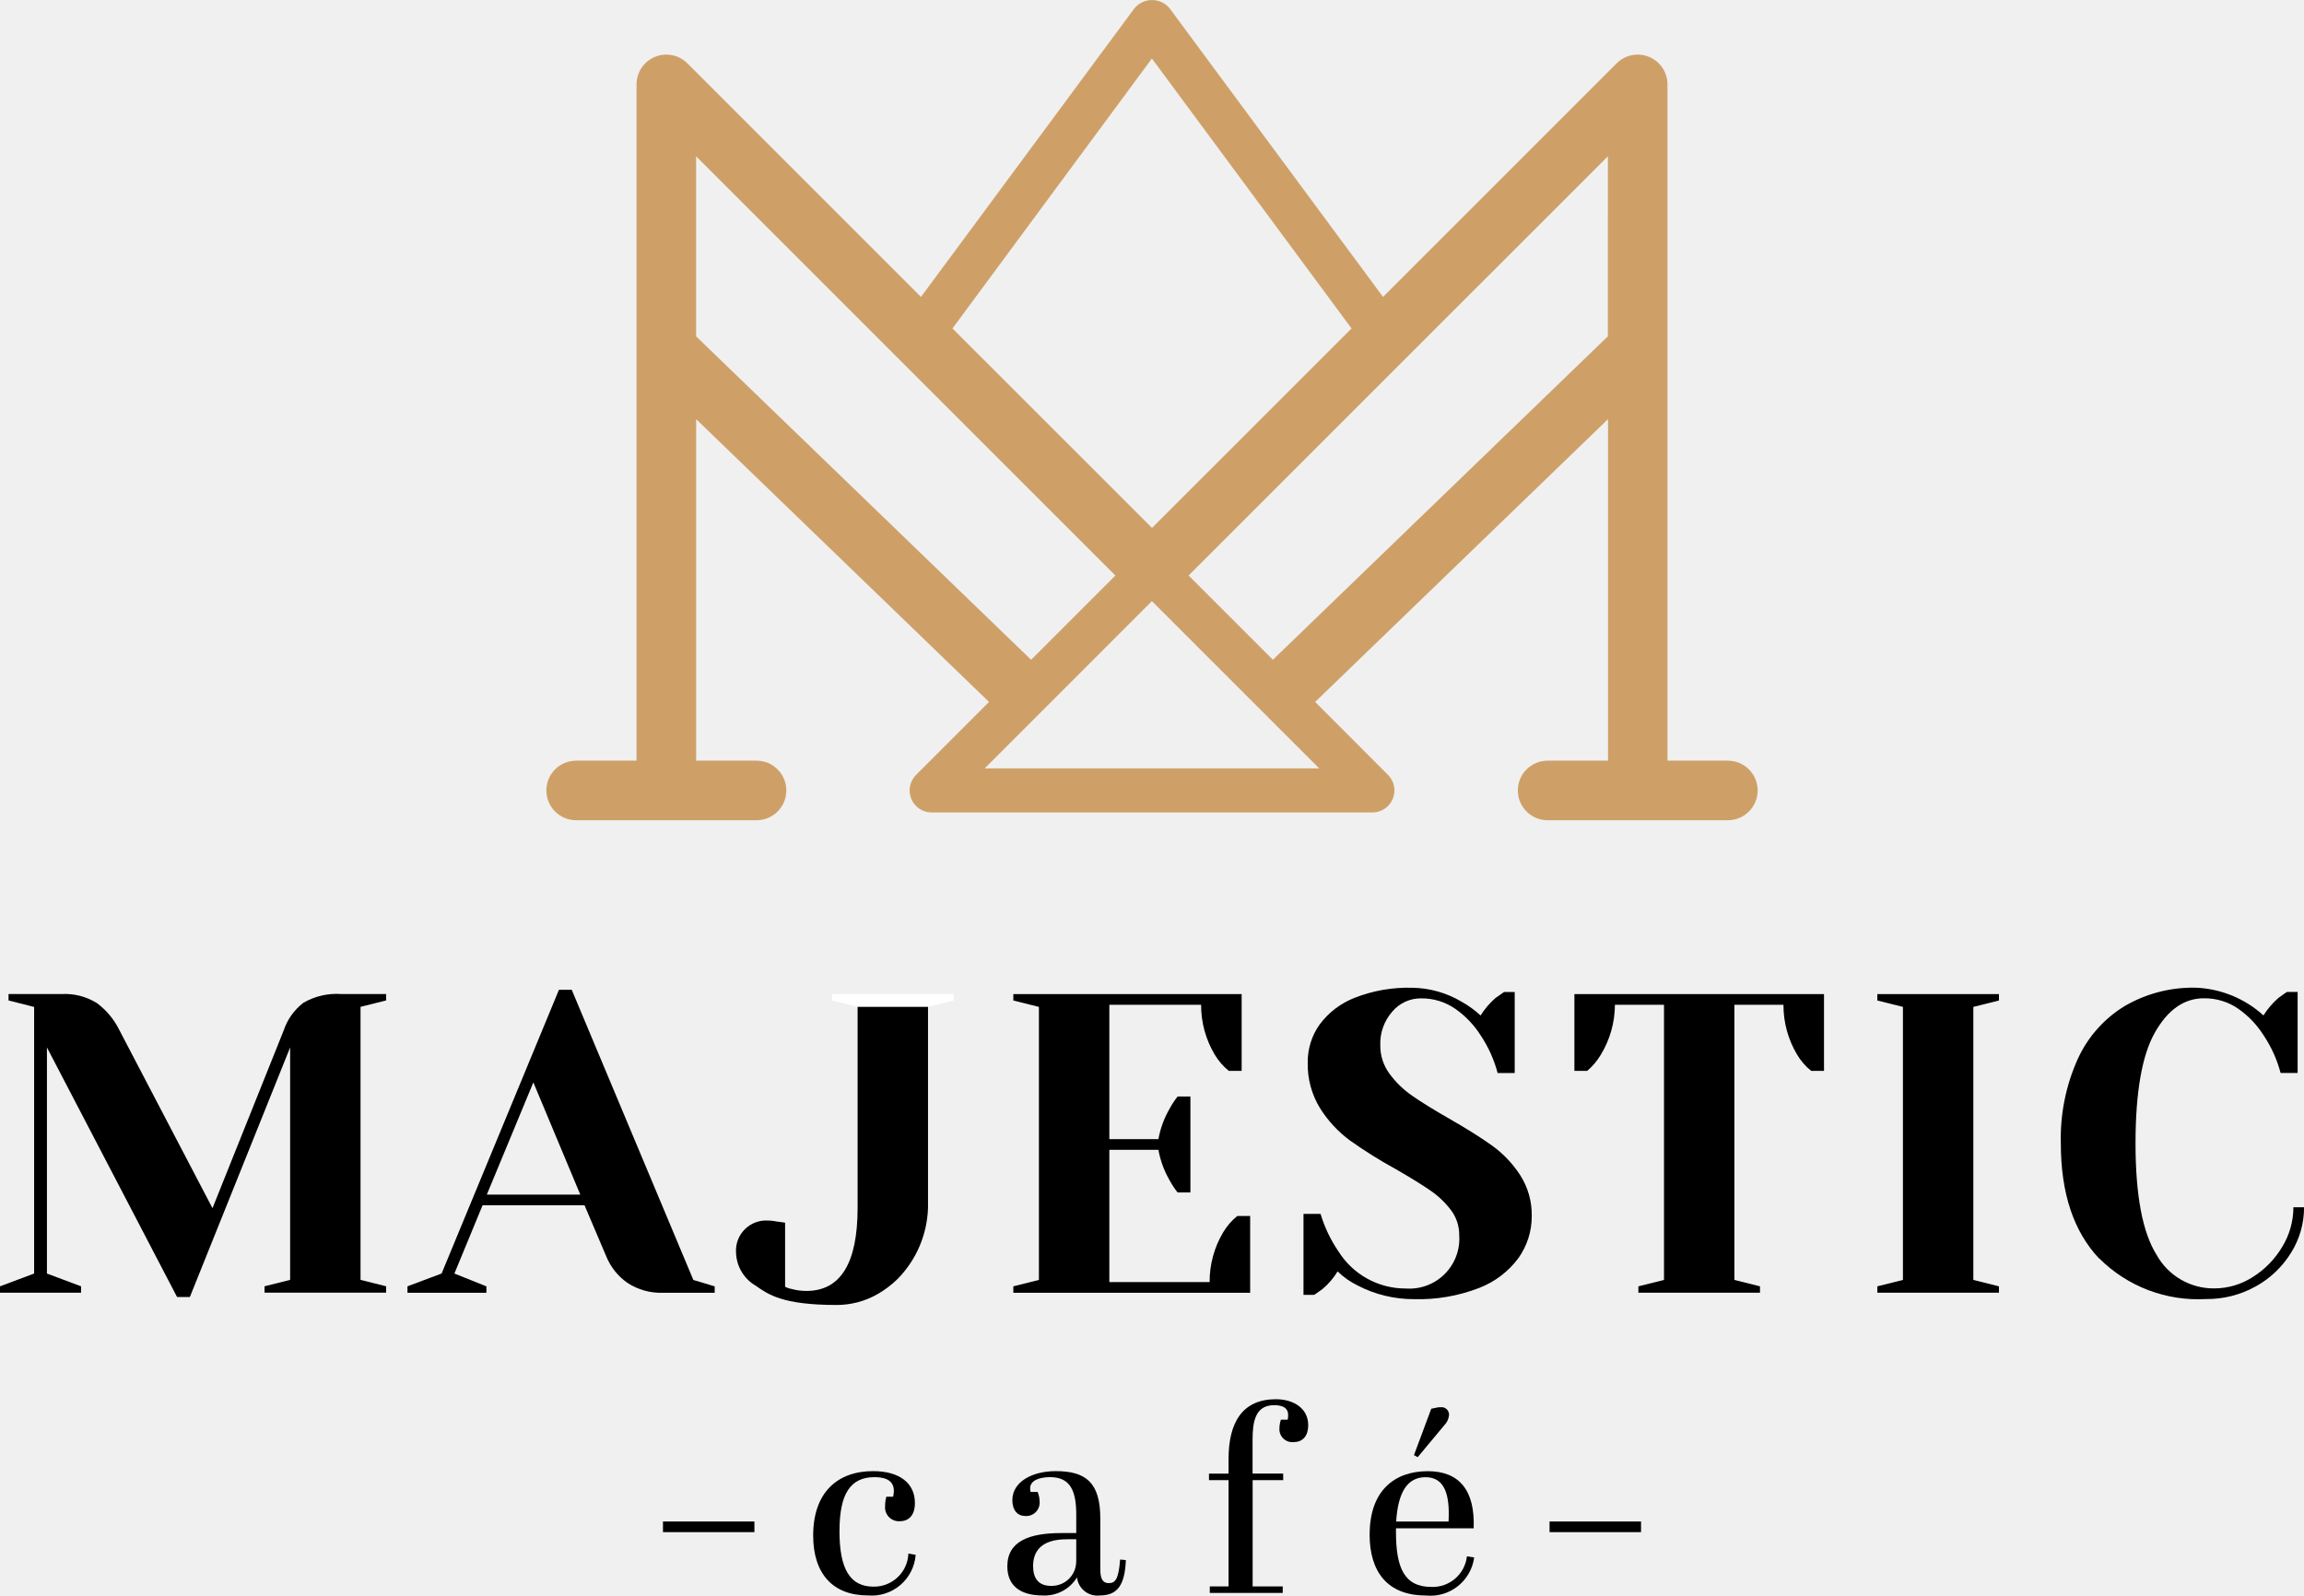
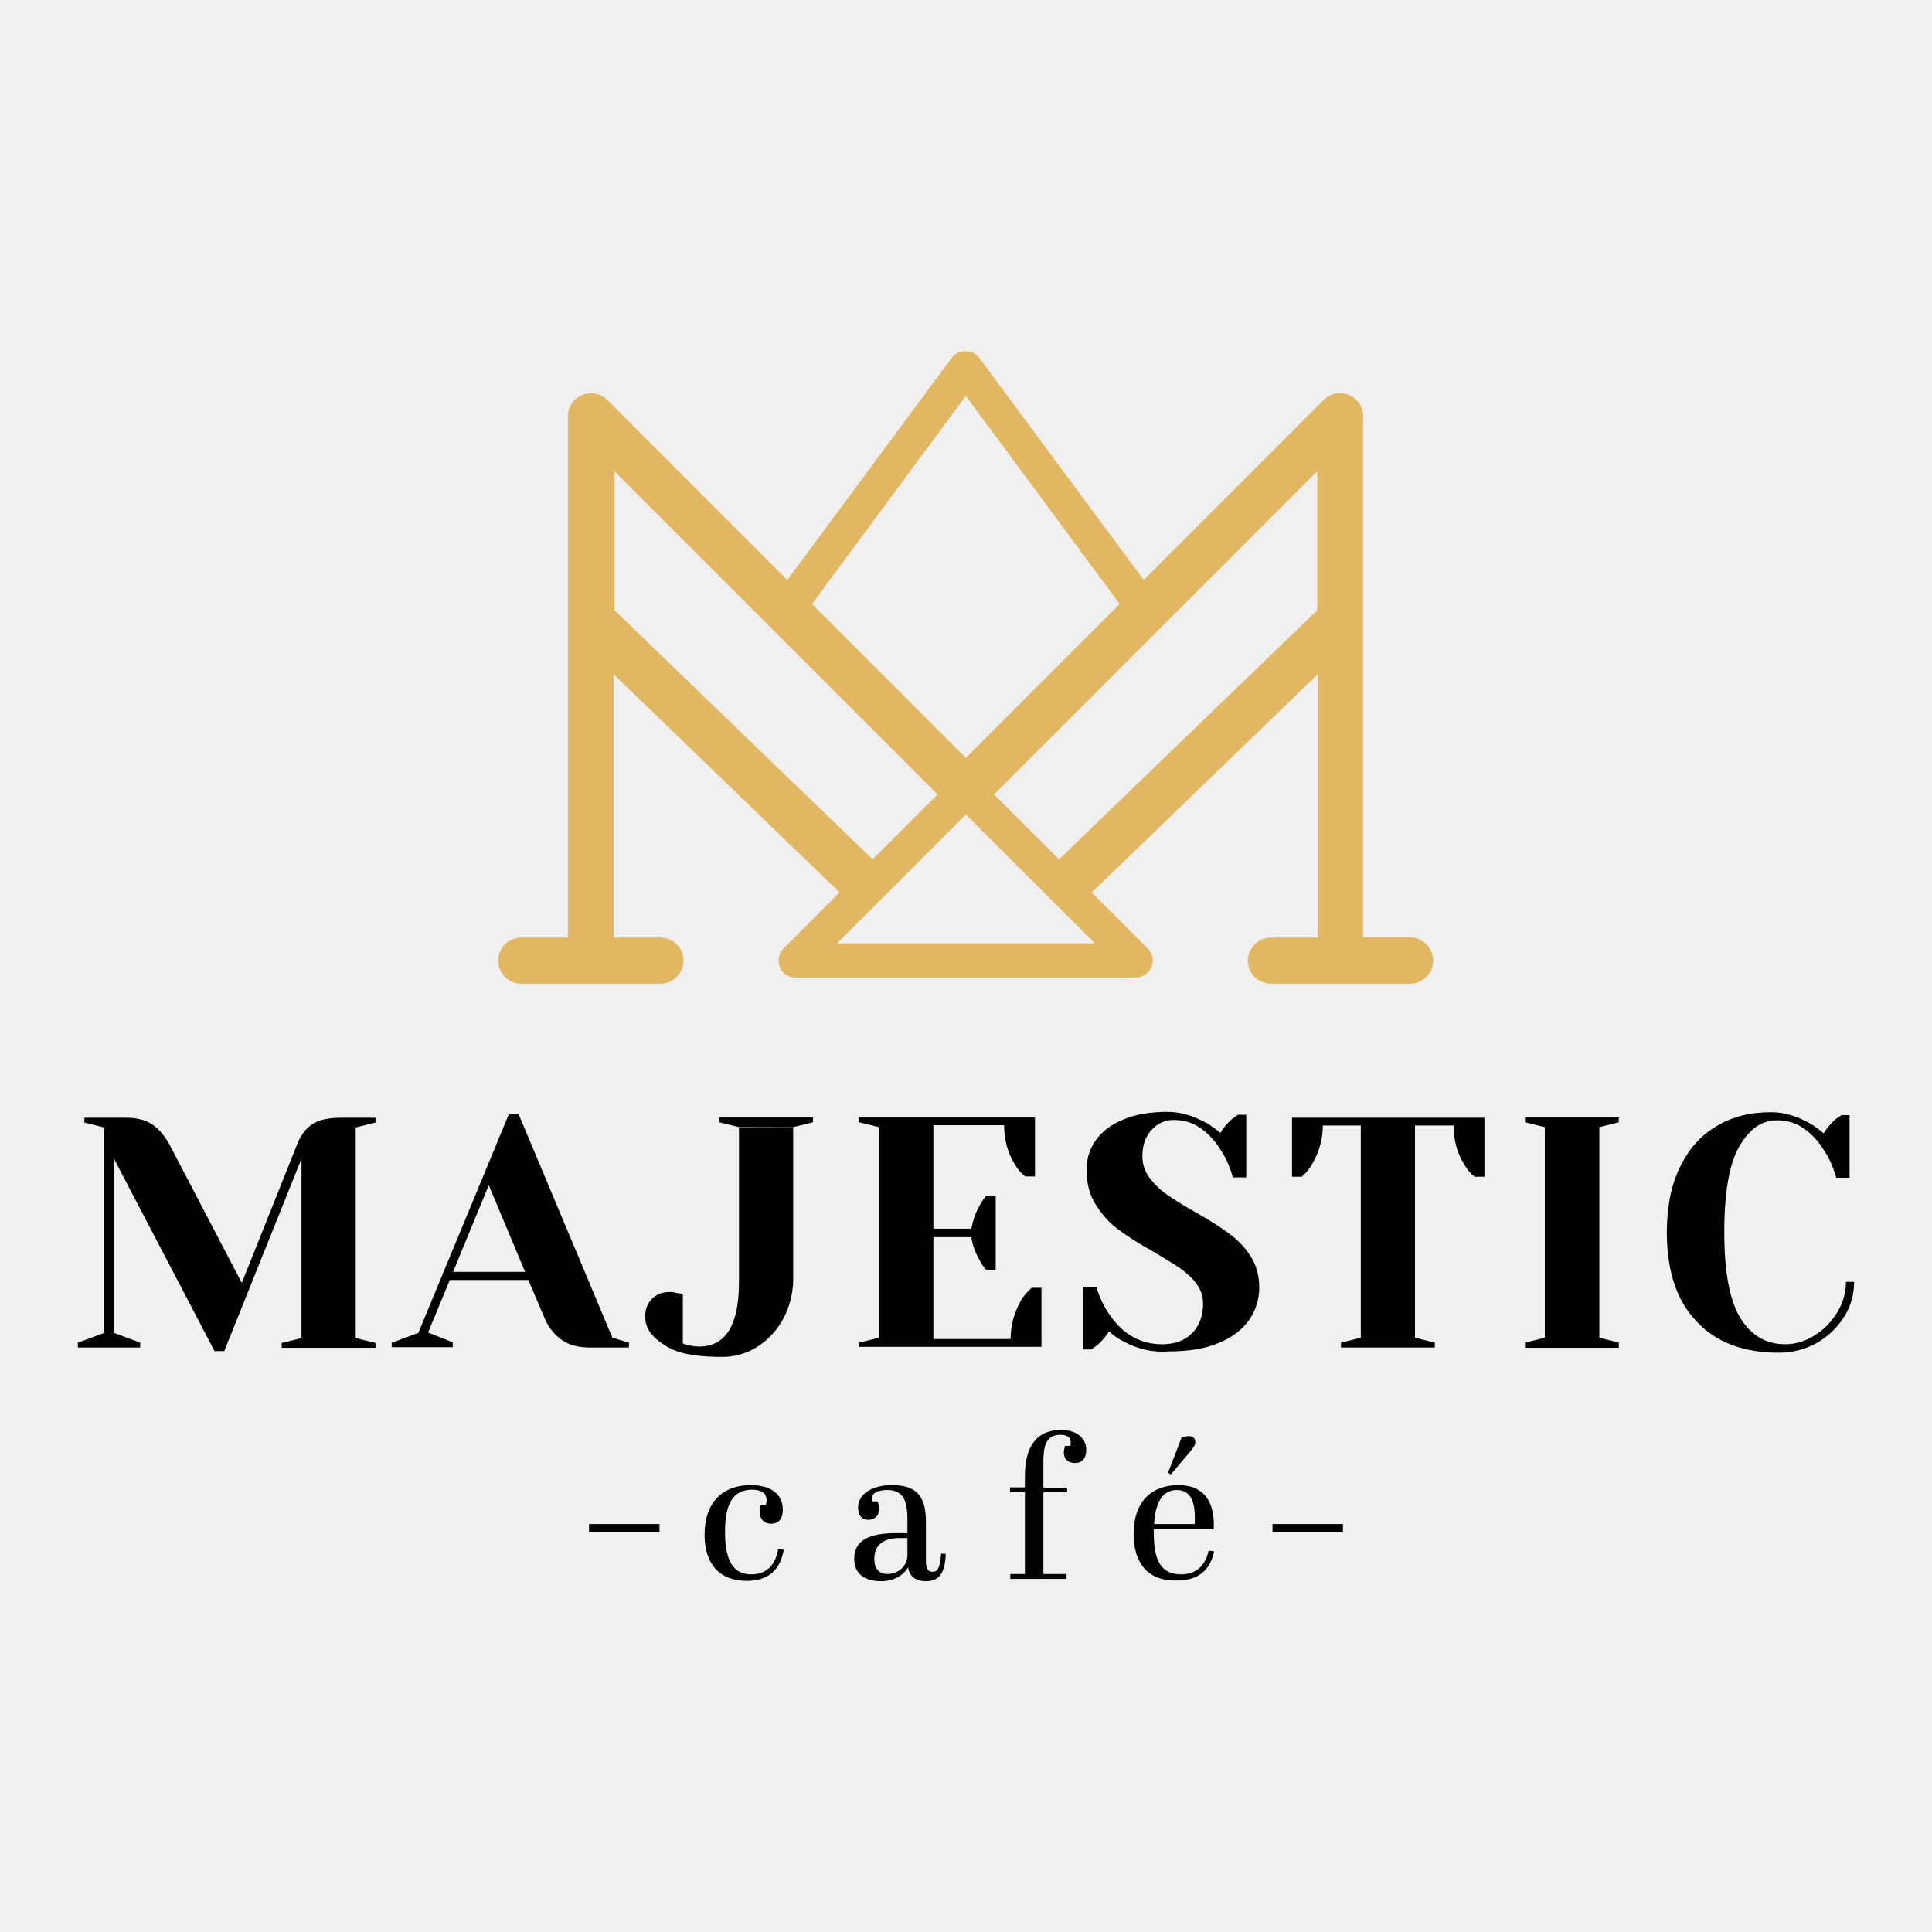
- <svg xmlns="http://www.w3.org/2000/svg" id="Group_62" data-name="Group 62" width="156.409" height="108.321" viewBox="0 0 156.409 108.321">
-   <defs>
-     <clipPath id="clip-path">
-       <rect id="Rectangle_3" data-name="Rectangle 3" width="156.409" height="108.321" fill="none" />
-     </clipPath>
-   </defs>
-   <g id="Group_1" data-name="Group 1" clip-path="url(#clip-path)">
-     <path id="Path_1" data-name="Path 1" d="M807.232,838.128c0-2.977,1.684-4.3,3.947-4.3,2.145,0,3.215,1.31,3.114,3.879h-5.274v.239c0,2.45.562,3.741,2.416,3.741a2.342,2.342,0,0,0,2.4-2.074l.494.068a3,3,0,0,1-3.3,2.585c-2.62,0-3.8-1.649-3.8-4.134m5.359-.884c.1-1.856-.273-3.012-1.564-3.012-1.26,0-1.873,1.071-1.991,3.012Zm-2.348-4.509.254.136,1.787-2.144a1.163,1.163,0,0,0,.34-.7.51.51,0,0,0-.579-.545.945.945,0,0,0-.221.018l-.408.085Z" transform="translate(-714.252 -733.942)" />
-     <rect id="Rectangle_1" data-name="Rectangle 1" width="6.209" height="0.722" transform="translate(105.193 103.302)" />
-     <rect id="Rectangle_2" data-name="Rectangle 2" width="6.207" height="0.722" transform="translate(45.007 103.302)" />
-     <path id="Path_2" data-name="Path 2" d="M481.036,871.221c0,2.585.716,3.776,2.314,3.776a2.333,2.333,0,0,0,2.365-2.245l.494.085a2.993,2.993,0,0,1-3.25,2.756c-2.364,0-3.708-1.464-3.708-4.067,0-2.926,1.65-4.372,4.066-4.372,1.821,0,2.84.833,2.84,2.161,0,.867-.441,1.242-1.036,1.242a.944.944,0,0,1-.988-1.038,2.292,2.292,0,0,1,.086-.629h.459a1.643,1.643,0,0,0,.051-.391c0-.6-.407-.937-1.309-.937-1.65,0-2.382,1.14-2.382,3.659" transform="translate(-424.048 -767.272)" />
-     <path id="Path_3" data-name="Path 3" d="M598.37,871.357v-1.243c0-1.547-.357-2.552-1.769-2.552-.664,0-1.362.188-1.362.767a1.339,1.339,0,0,0,.034.238h.477a1.862,1.862,0,0,1,.135.664.91.91,0,0,1-.97.969c-.561,0-.883-.425-.883-1.072,0-1.259,1.36-1.974,2.943-1.974,2.04,0,3.028.766,3.028,3.215v3.454c0,.7.2.935.579.935.425,0,.664-.237.766-1.6l.39.036c-.067,1.7-.577,2.4-1.751,2.4a1.391,1.391,0,0,1-1.566-1.224,2.58,2.58,0,0,1-2.364,1.224c-1.276,0-2.366-.51-2.366-1.973,0-1.718,1.5-2.262,3.659-2.262Zm0,1.923v-1.5h-.629c-1.753,0-2.3.817-2.3,1.821,0,.833.374,1.343,1.208,1.343a1.658,1.658,0,0,0,1.718-1.666" transform="translate(-525.308 -767.272)" />
-     <path id="Path_4" data-name="Path 4" d="M717.612,830.263h-2.076v7.213h2.042v.442h-4.951v-.442H713.9v-7.213h-1.328v-.443H713.9v-.987c0-2.483.935-4.065,3.214-4.065,1.192,0,2.195.611,2.195,1.768,0,.7-.357,1.14-.969,1.14a.877.877,0,0,1-.987-.918,2.069,2.069,0,0,1,.1-.6h.46a1.162,1.162,0,0,0,.032-.323c0-.426-.288-.663-.951-.663-1.293,0-1.463,1.139-1.463,2.365v2.279h2.076Z" transform="translate(-630.499 -729.768)" />
-     <path id="Path_5" data-name="Path 5" d="M402.2,51.646h-4.1V5.731a2.021,2.021,0,0,0-3.451-1.43L378.79,20.159,364.308.572a1.549,1.549,0,0,0-2.4,0L347.423,20.159,331.566,4.3a2.022,2.022,0,0,0-3.452,1.43V51.646h-4.1a2.022,2.022,0,1,0,0,4.044H336.26a2.022,2.022,0,1,0,0-4.044h-4.1V28.458l19.883,19.2-4.952,4.953a1.493,1.493,0,0,0,1.056,2.55h29.924a1.494,1.494,0,0,0,1.057-2.55l-4.8-4.805-.147-.147,19.882-19.2V51.646h-4.1a2.022,2.022,0,0,0,0,4.044H402.2a2.022,2.022,0,1,0,0-4.044m-39.1-47.673L376.653,22.3,363.107,35.842,349.561,22.3ZM332.158,22.837V10.612L360.62,39.075l-5.72,5.72Zm42.3,29.332h-22.71l11.353-11.356Zm19.593-29.332L371.312,44.794l-5.72-5.721,28.463-28.462Z" transform="translate(-284.902 0)" fill="#cea068" />
-     <path id="Path_6" data-name="Path 6" d="M3.186,589.59v15.351l2.318.869v.435H0v-.435l2.317-.869v-18.1L.579,586.4v-.435H4.2a4.076,4.076,0,0,1,2.39.623,5.077,5.077,0,0,1,1.52,1.839l6.315,12.078,4.837-12.078a3.928,3.928,0,0,1,1.333-1.868,4.488,4.488,0,0,1,2.576-.594h3.042v.435l-1.738.435v18.537l1.738.434v.435H17.959v-.435l1.737-.434V589.59l-6.807,16.945h-.869Z" transform="translate(0 -518.475)" />
-     <path id="Path_7" data-name="Path 7" d="M240.147,603.584l2.318-.87,7.965-19.262h.869l8.256,19.7,1.448.434v.435h-3.476a4.151,4.151,0,0,1-2.463-.682,4.072,4.072,0,0,1-1.418-1.781l-1.478-3.475h-6.923l-1.912,4.633,2.173.87v.435h-5.359Zm5.388-6.228h6.344l-3.186-7.617Z" transform="translate(-212.486 -516.249)" />
-     <path id="Path_8" data-name="Path 8" d="M597.232,605.81l1.737-.434V586.838l-1.737-.434v-.435h15.5v5.214h-.87a4.117,4.117,0,0,1-.955-1.1,6.521,6.521,0,0,1-.927-3.388H603.75v9.123h3.331a6.393,6.393,0,0,1,.753-2.057,5.8,5.8,0,0,1,.549-.839h.87v6.516h-.87a5.736,5.736,0,0,1-.549-.839,6.393,6.393,0,0,1-.753-2.056H603.75v8.979h6.807a6.525,6.525,0,0,1,.926-3.389,4.111,4.111,0,0,1,.956-1.1h.87v5.214H597.232Z" transform="translate(-528.441 -518.475)" />
-     <path id="Path_9" data-name="Path 9" d="M771.914,602.415a5.131,5.131,0,0,1-1.361-.955,4.922,4.922,0,0,1-1.014,1.188q-.521.377-.579.405h-.723v-5.5h1.159a9.157,9.157,0,0,0,1.215,2.549,5.368,5.368,0,0,0,4.576,2.519,3.391,3.391,0,0,0,3.622-3.62,2.782,2.782,0,0,0-.566-1.71,5.99,5.99,0,0,0-1.406-1.332q-.84-.579-2.346-1.448a31.208,31.208,0,0,1-3.1-1.941,8.009,8.009,0,0,1-2.028-2.186,5.675,5.675,0,0,1-.839-3.114,4.371,4.371,0,0,1,.8-2.562,5.393,5.393,0,0,1,2.389-1.826,9.949,9.949,0,0,1,3.91-.681,6.747,6.747,0,0,1,3.36.956,6.668,6.668,0,0,1,1.275.927,5.324,5.324,0,0,1,1.013-1.187q.521-.376.58-.406h.724v5.5h-1.159a8.5,8.5,0,0,0-1.129-2.521,6.366,6.366,0,0,0-1.724-1.824,4.005,4.005,0,0,0-2.361-.724,2.527,2.527,0,0,0-1.94.9,3.282,3.282,0,0,0-.811,2.288,3.189,3.189,0,0,0,.622,1.926,6.455,6.455,0,0,0,1.534,1.492q.913.638,2.477,1.534,1.824,1.045,2.954,1.855a7.462,7.462,0,0,1,1.912,2.012,4.97,4.97,0,0,1,.782,2.767,4.878,4.878,0,0,1-.9,2.853,5.994,5.994,0,0,1-2.694,2.043,11.317,11.317,0,0,1-4.374.752,8.266,8.266,0,0,1-3.852-.927" transform="translate(-679.748 -515.138)" />
-     <path id="Path_10" data-name="Path 10" d="M932.258,605.81l1.738-.434V586.694h-3.331a6.576,6.576,0,0,1-.956,3.388,4.407,4.407,0,0,1-.927,1.1h-.868v-5.214h16.944v5.214h-.869a4.094,4.094,0,0,1-.956-1.1,6.529,6.529,0,0,1-.927-3.388h-3.33v18.682l1.737.434v.435h-8.255Z" transform="translate(-821.034 -518.475)" />
-     <path id="Path_11" data-name="Path 11" d="M1106.446,606.251v-.435l1.737-.434V586.844l-1.737-.434v-.434h8.255v.434l-1.738.434v18.538l1.738.434v.435Z" transform="translate(-979.001 -518.481)" />
-     <path id="Path_12" data-name="Path 12" d="M1217.187,600.591q-2.605-2.751-2.606-7.821a13.12,13.12,0,0,1,1.144-5.721,8.178,8.178,0,0,1,3.215-3.62,9.19,9.19,0,0,1,4.793-1.232,7.266,7.266,0,0,1,4.605,1.883,5.371,5.371,0,0,1,1.014-1.188c.347-.251.541-.386.58-.406h.724v5.5H1229.5a8.493,8.493,0,0,0-1.13-2.519,6.342,6.342,0,0,0-1.723-1.826,4,4,0,0,0-2.36-.724q-2,0-3.317,2.318t-1.318,7.531q0,5.3,1.433,7.574a4.428,4.428,0,0,0,3.925,2.274,4.814,4.814,0,0,0,2.592-.767,6.04,6.04,0,0,0,2-2.041,5.141,5.141,0,0,0,.767-2.7h.724a5.781,5.781,0,0,1-.882,3.086,6.525,6.525,0,0,1-2.4,2.288,6.771,6.771,0,0,1-3.374.856,9.493,9.493,0,0,1-7.242-2.753" transform="translate(-1074.68 -515.138)" />
-     <path id="Path_13" data-name="Path 13" d="M492.1,586.844l-1.737-.434v-.434h8.255v.434l-1.737.434" transform="translate(-433.877 -518.481)" fill="#fff" />
-     <path id="Path_14" data-name="Path 14" d="M446.809,593.514v13.641a7.194,7.194,0,0,1-2.069,4.835,6.7,6.7,0,0,1-1.4,1.05,5.6,5.6,0,0,1-2.74.712c-3.683,0-4.645-.723-5.477-1.3a2.7,2.7,0,0,1-1.347-2.26,2.044,2.044,0,0,1,2.173-2.172,2.546,2.546,0,0,1,.464.043,2.07,2.07,0,0,0,.317.045l.377.057v4.345a1.15,1.15,0,0,0,.405.145,3.7,3.7,0,0,0,1.043.144q3.475,0,3.475-5.648V593.514" transform="translate(-383.81 -525.151)" />
+ <svg xmlns="http://www.w3.org/2000/svg" version="1.1" id="Vrstva_1" x="0px" y="0px" viewBox="0 0 595.3 595.3" style="enable-background:new 0 0 595.3 595.3;" xml:space="preserve">
+   <style type="text/css">
+ 	.st0{fill:#E1B761;}
+ </style>
+   <g>
+     <g>
+       <g>
+         <path d="M349.3,472.7c0-10.4,5.9-15.1,13.8-15.1c7.5,0,11.3,4.6,10.9,13.6h-18.5v0.8c0,8.6,2,13.1,8.5,13.1c4.8,0,7.5-3,8.4-7.3     l1.7,0.2c-1,4.9-4,9-11.5,9C353.5,487.2,349.3,481.4,349.3,472.7 M368.1,469.6c0.4-6.5-1-10.5-5.5-10.5c-4.4,0-6.6,3.8-7,10.5     H368.1z M359.9,453.8l0.9,0.5l6.3-7.5c0.7-0.9,1.2-1.6,1.2-2.4c0-1.4-0.9-1.9-2-1.9c-0.2,0-0.5,0-0.8,0.1l-1.4,0.3L359.9,453.8z" />
+         <rect x="392.1" y="469.6" width="21.7" height="2.5" />
+         <rect x="181.5" y="469.6" width="21.7" height="2.5" />
+         <path d="M223.4,471.9c0,9,2.5,13.2,8.1,13.2c5.8,0,7.7-4.3,8.3-7.9l1.7,0.3c-0.7,3.6-2.5,9.6-11.4,9.6c-8.3,0-13-5.1-13-14.2     c0-10.2,5.8-15.3,14.2-15.3c6.4,0,9.9,2.9,9.9,7.6c0,3-1.5,4.3-3.6,4.3c-2,0-3.5-1.3-3.5-3.6c0-0.6,0.1-1.4,0.3-2.2h1.6     c0.1-0.5,0.2-1,0.2-1.4c0-2.1-1.4-3.3-4.6-3.3C226,459.1,223.4,463.1,223.4,471.9" />
+         <path d="M279.6,472.3V468c0-5.4-1.2-8.9-6.2-8.9c-2.3,0-4.8,0.7-4.8,2.7c0,0.2,0.1,0.5,0.1,0.8h1.7c0.3,0.8,0.5,1.6,0.5,2.3     c0,2.1-1.4,3.4-3.4,3.4c-2,0-3.1-1.5-3.1-3.8c0-4.4,4.8-6.9,10.3-6.9c7.1,0,10.6,2.7,10.6,11.3V481c0,2.4,0.7,3.3,2,3.3     c1.5,0,2.3-0.8,2.7-5.6l1.4,0.1c-0.2,5.9-2,8.4-6.1,8.4c-3.2,0-5.1-1.5-5.5-4.3c-1.5,2.7-4.6,4.3-8.3,4.3c-4.5,0-8.3-1.8-8.3-6.9     c0-6,5.2-7.9,12.8-7.9H279.6z M279.6,479.1v-5.2h-2.2c-6.1,0-8,2.9-8,6.4c0,2.9,1.3,4.7,4.2,4.7     C276.7,484.9,279.6,482.7,279.6,479.1" />
+         <path d="M328.8,459.8h-7.3V485h7.1v1.5h-17.3V485h4.5v-25.2h-4.6v-1.5h4.6v-3.5c0-8.7,3.3-14.2,11.2-14.2c4.2,0,7.7,2.1,7.7,6.2     c0,2.4-1.2,4-3.4,4c-2.1,0-3.5-1.1-3.5-3.2c0-0.6,0.1-1.3,0.4-2.1h1.6c0.1-0.4,0.1-0.8,0.1-1.1c0-1.5-1-2.3-3.3-2.3     c-4.5,0-5.1,4-5.1,8.3v8h7.3V459.8z" />
+       </g>
+       <path class="st0" d="M434.4,288.8h-14.4V128.2c0-2.9-1.7-5.4-4.4-6.5c-2.7-1.1-5.7-0.5-7.7,1.5l-55.5,55.5l-50.7-68.5    c-2-2.7-6.4-2.7-8.4,0l-50.7,68.5l-55.5-55.5c-2-2-5.1-2.6-7.7-1.5c-2.7,1.1-4.4,3.7-4.4,6.5v160.7h-14.4c-3.9,0-7.1,3.2-7.1,7.1    c0,3.9,3.2,7.1,7.1,7.1h42.9c3.9,0,7.1-3.2,7.1-7.1c0-3.9-3.2-7.1-7.1-7.1h-14.4v-81.1l69.6,67.2l-17.3,17.3    c-1.5,1.5-1.9,3.7-1.1,5.7c0.8,2,2.7,3.2,4.8,3.2H350c2.1,0,4-1.3,4.8-3.2c0.8-2,0.4-4.2-1.1-5.7l-16.8-16.8l-0.5-0.5l69.6-67.2    v81.1h-14.4c-3.9,0-7.1,3.2-7.1,7.1c0,3.9,3.2,7.1,7.1,7.1h42.9c3.9,0,7.1-3.2,7.1-7.1C441.5,292,438.3,288.8,434.4,288.8     M297.6,122l47.4,64.1l-47.4,47.4l-47.4-47.4L297.6,122z M189.3,188v-42.8l99.6,99.6l-20,20L189.3,188z M337.4,290.7h-79.5    l39.7-39.7L337.4,290.7z M405.9,188l-79.6,76.8l-20-20l99.6-99.6V188z" />
+       <g>
+         <path d="M35.1,357v53.7l8.1,3v1.5H24v-1.5l8.1-3v-63.3l-6.1-1.5v-1.5h12.7c3.5,0,6.3,0.7,8.4,2.2c2.1,1.5,3.8,3.6,5.3,6.4     l22.1,42.3l16.9-42.3c1.1-3,2.7-5.2,4.7-6.5c2-1.4,5-2.1,9-2.1h10.6v1.5l-6.1,1.5v64.9l6.1,1.5v1.5H86.8v-1.5l6.1-1.5V357     l-23.8,59.3h-3L35.1,357z" />
+         <path d="M120.8,413.7l8.1-3l27.9-67.4h3l28.9,68.9l5.1,1.5v1.5h-12.2c-3.5,0-6.4-0.8-8.6-2.4c-2.2-1.6-3.9-3.7-5-6.2l-5.2-12.2     h-24.2l-6.7,16.2l7.6,3v1.5h-18.8V413.7z M139.6,391.9h22.2l-11.2-26.7L139.6,391.9z" />
+         <path d="M264.7,413.7l6.1-1.5v-64.9l-6.1-1.5v-1.5h54.2v18.2h-3c-1.3-1-2.4-2.3-3.3-3.9c-2.2-3.6-3.2-7.6-3.2-11.9h-21.8v31.9     h11.7c0.5-2.6,1.3-5,2.6-7.2c0.5-1,1.2-2,1.9-2.9h3v22.8h-3c-0.7-0.9-1.4-1.9-1.9-2.9c-1.3-2.2-2.2-4.6-2.6-7.2h-11.7v31.4h23.8     c0-4.3,1.1-8.2,3.2-11.9c0.9-1.6,2.1-2.8,3.3-3.9h3v18.2h-56.3V413.7z" />
+         <path d="M346.5,413.5c-1.9-0.9-3.5-2.1-4.8-3.3c-0.9,1.6-2.1,2.9-3.5,4.2c-1.2,0.9-1.9,1.4-2,1.4h-2.5v-19.3h4.1     c1,3.3,2.4,6.3,4.3,8.9c4.1,5.9,9.5,8.8,16,8.8c3.9,0,6.9-1.1,9.2-3.4c2.3-2.3,3.4-5.4,3.4-9.2c0-2.2-0.7-4.2-2-6     c-1.3-1.8-3-3.3-4.9-4.7c-2-1.4-4.7-3-8.2-5.1c-4.5-2.5-8.1-4.8-10.8-6.8c-2.8-2-5.1-4.6-7.1-7.7c-2-3.1-2.9-6.7-2.9-10.9     c0-3.3,0.9-6.3,2.8-9c1.9-2.7,4.6-4.8,8.4-6.4c3.7-1.6,8.3-2.4,13.7-2.4c3.9,0,7.8,1.1,11.8,3.3c1.5,0.8,3,1.9,4.5,3.2     c1.1-1.8,2.3-3.1,3.5-4.2c1.2-0.9,1.9-1.4,2-1.4h2.5v19.3h-4.1c-0.9-3.2-2.2-6.2-4-8.8c-1.6-2.6-3.6-4.7-6-6.4     c-2.4-1.7-5.2-2.5-8.3-2.5c-2.6,0-4.9,1-6.8,3.1c-1.9,2.1-2.8,4.8-2.8,8c0,2.5,0.7,4.7,2.2,6.7c1.5,2,3.2,3.7,5.4,5.2     c2.1,1.5,5,3.3,8.7,5.4c4.3,2.4,7.7,4.6,10.3,6.5c2.6,1.9,4.9,4.2,6.7,7c1.8,2.8,2.7,6,2.7,9.7c0,3.6-1,7-3.1,10     c-2.1,3-5.2,5.4-9.4,7.1c-4.2,1.8-9.3,2.6-15.3,2.6C355.2,416.8,350.7,415.7,346.5,413.5" />
+         <path d="M413.2,413.7l6.1-1.5v-65.4h-11.7c0,4.1-1.1,8.1-3.3,11.9c-0.9,1.6-2,2.8-3.2,3.9h-3v-18.2h59.3v18.2h-3     c-1.3-1-2.4-2.3-3.3-3.9c-2.2-3.6-3.2-7.6-3.2-11.9H436v65.4l6.1,1.5v1.5h-28.9V413.7z" />
+         <polygon points="469.9,415.3 469.9,413.7 476,412.2 476,347.3 469.9,345.8 469.9,344.3 498.8,344.3 498.8,345.8 492.8,347.3      492.8,412.2 498.8,413.7 498.8,415.3    " />
+         <path d="M522.7,407.1c-6.1-6.4-9.1-15.5-9.1-27.4c0-7.8,1.3-14.4,4-20c2.7-5.6,6.4-9.8,11.3-12.7c4.8-2.9,10.4-4.3,16.8-4.3     c3.9,0,7.7,1.1,11.7,3.3c1.5,0.8,3,1.9,4.5,3.2c1.2-1.8,2.3-3.1,3.5-4.2c1.2-0.9,1.9-1.3,2-1.4h2.5v19.3h-4.1     c-0.9-3.2-2.2-6.2-4-8.8c-1.6-2.6-3.6-4.7-6-6.4c-2.4-1.7-5.2-2.5-8.3-2.5c-4.7,0-8.5,2.7-11.6,8.1c-3.1,5.4-4.6,14.2-4.6,26.4     c0,12.4,1.7,21.2,5,26.5c3.3,5.3,7.9,8,13.7,8c3.2,0,6.2-0.9,9.1-2.7c2.9-1.8,5.2-4.2,7-7.1c1.8-3,2.7-6.1,2.7-9.4h2.5     c0,3.9-1,7.5-3.1,10.8c-2.1,3.3-4.9,6-8.4,8c-3.6,2-7.5,3-11.8,3C537.2,416.8,528.7,413.6,522.7,407.1" />
+         <polyline points="227.7,347.3 221.6,345.8 221.6,344.3 250.5,344.3 250.5,345.8 244.4,347.3    " />
+         <path d="M244.4,347.3v47.7c-0.1,2-0.6,10.4-7.2,16.9c-1.6,1.6-3.3,2.8-4.9,3.7c-2.9,1.6-6.2,2.5-9.6,2.5     c-12.9,0-16.3-2.5-19.2-4.5c-3.1-2.2-4.7-4.8-4.7-7.9c0-2.3,0.7-4.1,2.1-5.5c1.4-1.4,3.2-2.1,5.5-2.1c0.5,0,1.1,0,1.6,0.2     c0.5,0.1,0.9,0.2,1.1,0.2l1.3,0.2v15.2c0.5,0.3,0.9,0.4,1.4,0.5c1.1,0.3,2.4,0.5,3.7,0.5c8.1,0,12.2-6.6,12.2-19.8v-47.7" />
+       </g>
+     </g>
  </g>
</svg>
